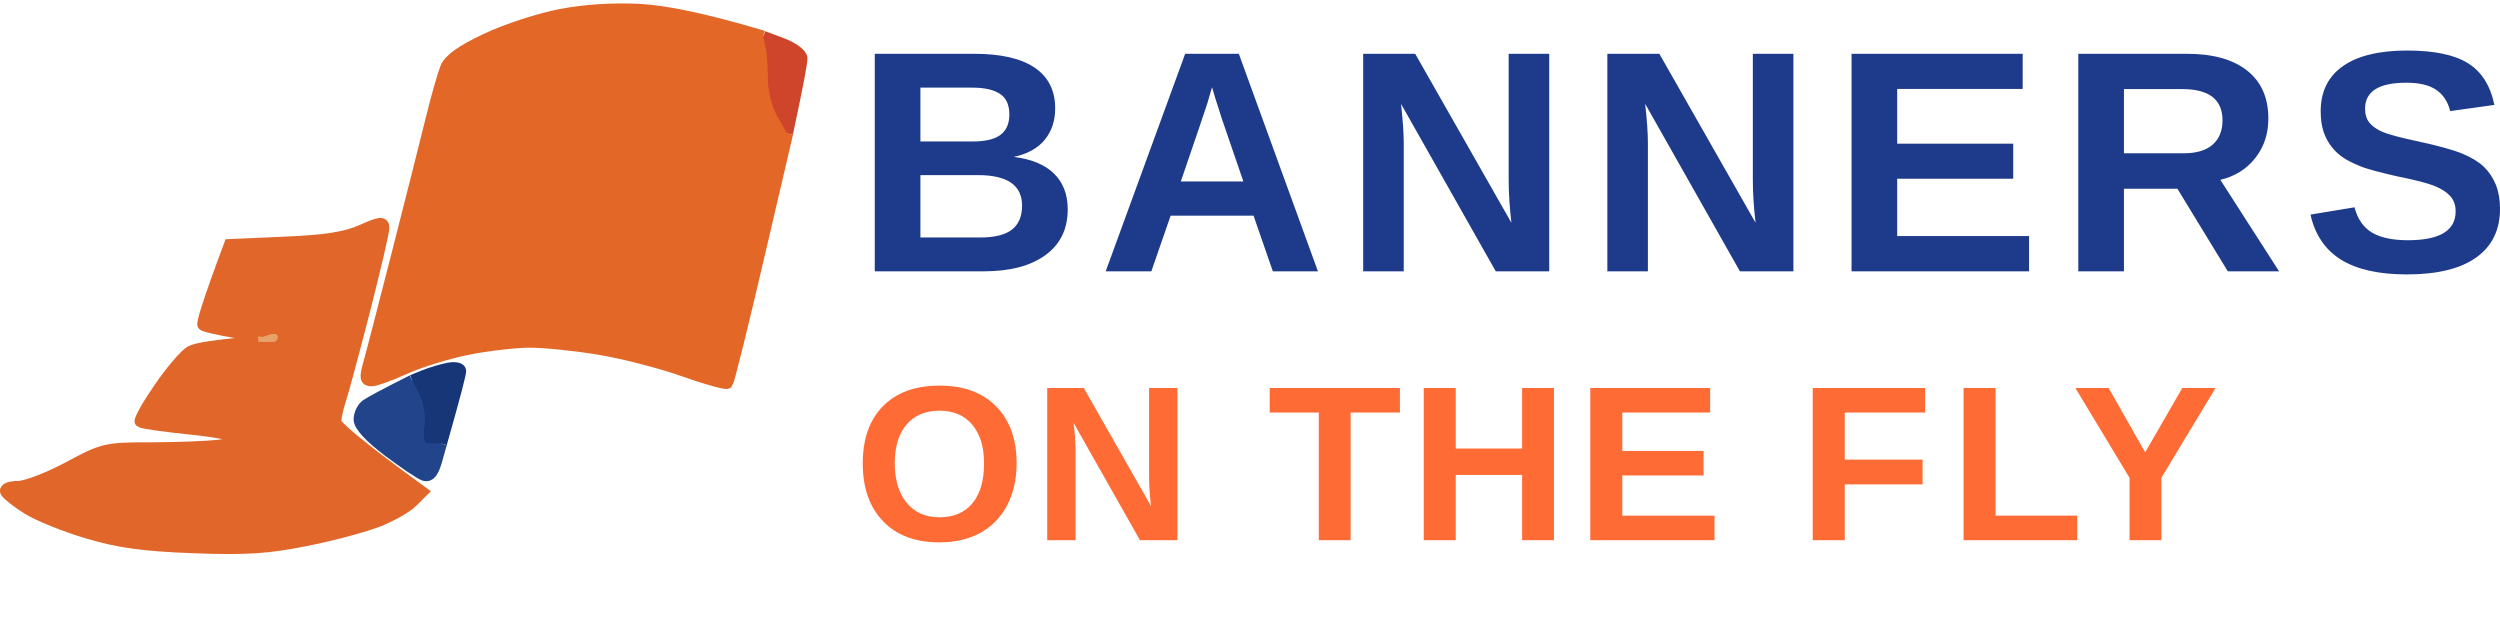
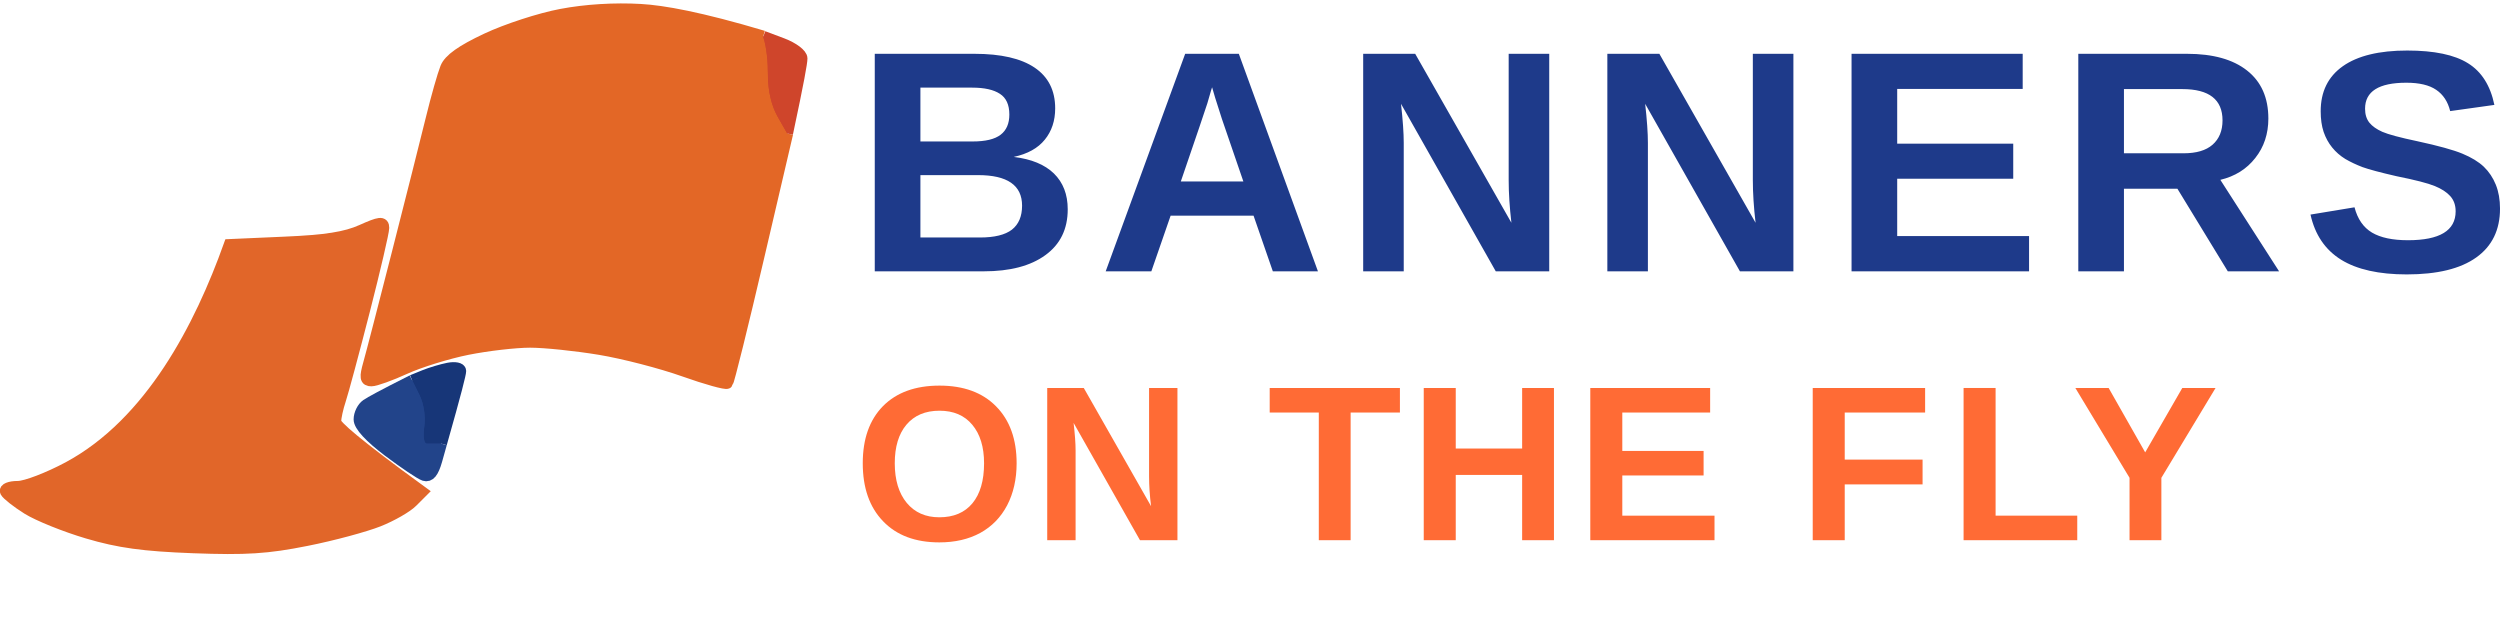
<svg xmlns="http://www.w3.org/2000/svg" id="Layer_1" data-name="Layer 1" viewBox="0 0 214.78 53.57">
  <defs>
    <style>
      .cls-1 {
        stroke: #cf452b;
      }

      .cls-1, .cls-2, .cls-3, .cls-4, .cls-5, .cls-6 {
        fill: none;
      }

      .cls-2 {
        stroke: #e6a269;
      }

      .cls-7 {
        fill: #e16629;
      }

      .cls-7, .cls-8, .cls-9, .cls-10, .cls-11, .cls-12 {
        fill-rule: evenodd;
      }

      .cls-3 {
        stroke: #e16629;
      }

      .cls-4 {
        stroke: #e36726;
      }

      .cls-13 {
        fill: #ff6b35;
        font-size: 19.02px;
      }

      .cls-13, .cls-14 {
        font-family: Arial-BoldMT, Arial;
        font-weight: 700;
        isolation: isolate;
      }

      .cls-14 {
        fill: #1e3a8a;
        font-size: 27.17px;
        letter-spacing: .05em;
      }

      .cls-8 {
        fill: #173678;
      }

      .cls-9 {
        fill: #22448a;
      }

      .cls-10 {
        fill: #cf452b;
      }

      .cls-5 {
        stroke: #22448a;
      }

      .cls-11 {
        fill: #e6a269;
      }

      .cls-15 {
        letter-spacing: -.06em;
      }

      .cls-12 {
        fill: #e36726;
      }

      .cls-6 {
        stroke: #173678;
      }

      .cls-16 {
        letter-spacing: .02em;
      }

      .cls-17 {
        letter-spacing: .03em;
      }
    </style>
  </defs>
  <path class="cls-4" d="M67.64,11.47h0s-1.12,4.78-2.48,10.61-2.57,10.71-2.68,10.82-1.78-.35-3.72-1.04-5.18-1.53-7.23-1.87-4.74-.62-5.99-.62-3.67.28-5.37.62-4.12,1.09-5.37,1.66-2.55,1.04-2.89,1.04c-.51,0-.55-.25-.21-1.46.23-.8,1.34-5.11,2.48-9.57s2.44-9.61,2.89-11.45,1.01-3.8,1.24-4.37c.29-.73,1.34-1.48,3.51-2.5,1.7-.8,4.58-1.74,6.4-2.08,2.1-.4,4.58-.55,6.82-.42,1.93.11,5.09.67,10.53,2.29" vector-effect="non-scaling-stroke" />
  <path class="cls-1" d="M65.57,3.15h0s.74.28,1.65.62c.92.35,1.65.9,1.65,1.25s-.28,1.94-1.24,6.45" vector-effect="non-scaling-stroke" />
  <path class="cls-1" d="M67.64,11.47h0s-.37-.65-.83-1.46c-.52-.92-.83-2.22-.83-3.54,0-1.14-.1-2.36-.41-3.33" vector-effect="non-scaling-stroke" />
-   <path class="cls-3" d="M22.62,28.95h0s-1.12-.19-2.48-.42-2.57-.51-2.68-.62.35-1.71,2.27-6.87l4.75-.21c3.51-.15,5.23-.42,6.61-1.04,1.56-.7,1.86-.73,1.86-.21,0,.34-.74,3.53-1.65,7.08s-1.84,7.01-2.07,7.7-.41,1.53-.41,1.87,1.67,1.84,7.43,6.03l-.83.83c-.45.46-1.76,1.21-2.89,1.66s-3.92,1.21-6.2,1.66c-3.35.67-5.18.79-9.71.62-4.28-.16-6.39-.45-9.09-1.25-1.93-.57-4.25-1.51-5.16-2.08-.91-.57-1.74-1.23-1.86-1.46-.12-.23.34-.42,1.03-.42s2.64-.75,4.34-1.66c2.99-1.61,3.23-1.66,7.02-1.66,2.16,0,4.76-.1,5.78-.21s1.86-.4,1.86-.62-1.86-.6-4.13-.83-4.23-.51-4.34-.62.63-1.43,1.65-2.91,2.23-2.89,2.68-3.12,1.94-.51,5.78-.83" vector-effect="non-scaling-stroke" />
-   <path class="cls-2" d="M22.2,29.37h.21c.11,0,.21-.1.21-.42" vector-effect="non-scaling-stroke" />
-   <path class="cls-2" d="M22.62,28.95h0s.28-.1.62-.21.62-.02.62.21-.19.42-.41.42h-1.24" vector-effect="non-scaling-stroke" />
+   <path class="cls-3" d="M19.72 21.04 L24.47 20.83 C27.98 20.68 29.7 20.41 31.08 19.79 C32.64 19.09 32.94 19.06 32.94 19.58 C32.94 19.92 32.2 23.11 31.29 26.66 C30.38 30.21 29.45 33.67 29.22 34.36 C28.99 35.05 28.81 35.89 28.81 36.23 C28.81 36.57 30.48 38.07 36.24 42.26 L35.41 43.09 C34.96 43.55 33.65 44.3 32.52 44.75 C31.39 45.2 28.6 45.96 26.32 46.41 C22.97 47.08 21.14 47.2 16.61 47.03 C12.33 46.87 10.22 46.58 7.52 45.78 C5.59 45.21 3.27 44.27 2.36 43.7 C1.45 43.13 0.62 42.47 0.5 42.24 C0.38 42.01 0.84 41.82 1.53 41.82 C2.22 41.82 4.17 41.07 5.87 40.16 C12.98 36.34 17.22 28.04 19.72 21.04Z" vector-effect="non-scaling-stroke" />
  <path class="cls-6" d="M35.42,32.7h0s.46-.19,1.03-.42,1.5-.51,2.07-.62,1.03-.02,1.03.21-.37,1.73-1.65,6.24" vector-effect="non-scaling-stroke" />
  <path class="cls-5" d="M35.42,32.7h0s.28.56.62,1.25c.37.74.54,1.84.41,2.71-.12.83-.03,1.46.21,1.46h1.24" vector-effect="non-scaling-stroke" />
  <path class="cls-5" d="M37.9,38.11h0s-.19.65-.41,1.46c-.29,1.01-.6,1.39-1.03,1.25-.34-.11-1.73-1.05-3.1-2.08-1.58-1.2-2.48-2.17-2.48-2.71,0-.46.28-1.02.62-1.25s1.36-.79,3.92-2.08" vector-effect="non-scaling-stroke" />
  <path class="cls-12" d="M65.57,3.15c.32.97.41,2.19.41,3.33,0,1.32.3,2.61.83,3.54.45.8.83,1.46.83,1.46h0s-1.12,4.78-2.48,10.61-2.57,10.71-2.68,10.82-1.78-.35-3.72-1.04-5.18-1.53-7.23-1.87-4.74-.62-5.99-.62-3.67.28-5.37.62-4.12,1.09-5.37,1.66-2.55,1.04-2.89,1.04c-.51,0-.55-.25-.21-1.46.23-.8,1.34-5.11,2.48-9.57s2.44-9.61,2.89-11.45,1.01-3.8,1.24-4.37c.29-.73,1.34-1.48,3.51-2.5,1.7-.8,4.58-1.74,6.4-2.08,2.1-.4,4.58-.55,6.82-.42,1.93.11,5.09.67,10.53,2.29Z" />
  <path class="cls-10" d="M65.57,3.15h0s.74.28,1.65.62c.92.35,1.65.9,1.65,1.25s-.28,1.94-1.24,6.45h0s-.37-.65-.83-1.46c-.52-.92-.83-2.22-.83-3.54,0-1.14-.1-2.36-.41-3.33Z" />
-   <path class="cls-7" d="M22.2,29.37h1.24c.23,0,.41-.19.41-.42s-.28-.32-.62-.21-.62.21-.62.21h0s-1.12-.19-2.48-.42-2.57-.51-2.68-.62.35-1.71,2.27-6.87l4.75-.21c3.51-.15,5.23-.42,6.61-1.04,1.56-.7,1.86-.73,1.86-.21,0,.34-.74,3.53-1.65,7.08s-1.84,7.01-2.07,7.7-.41,1.53-.41,1.87,1.67,1.84,7.43,6.03l-.83.83c-.45.46-1.76,1.21-2.89,1.66s-3.92,1.21-6.2,1.66c-3.35.67-5.18.79-9.71.62-4.28-.16-6.39-.45-9.09-1.25-1.93-.57-4.25-1.51-5.16-2.08-.91-.57-1.74-1.23-1.86-1.46-.12-.23.34-.42,1.03-.42s2.64-.75,4.34-1.66c2.99-1.61,3.23-1.66,7.02-1.66,2.16,0,4.76-.1,5.78-.21s1.86-.4,1.86-.62-1.86-.6-4.13-.83-4.23-.51-4.34-.62.63-1.43,1.65-2.91,2.23-2.89,2.68-3.12,1.94-.51,5.78-.83Z" />
-   <path class="cls-11" d="M22.2,29.37h.21c.11,0,.21-.1.21-.42h0s.28-.1.62-.21.62-.02.62.21-.19.42-.41.42h-1.24Z" />
+   <path class="cls-7" d="M19.72 21.04 L24.47 20.83 C27.98 20.68 29.7 20.41 31.08 19.79 C32.64 19.09 32.94 19.06 32.94 19.58 C32.94 19.92 32.2 23.11 31.29 26.66 C30.38 30.21 29.45 33.67 29.22 34.36 C28.99 35.05 28.81 35.89 28.81 36.23 C28.81 36.57 30.48 38.07 36.24 42.26 L35.41 43.09 C34.96 43.55 33.65 44.3 32.52 44.75 C31.39 45.2 28.6 45.96 26.32 46.41 C22.97 47.08 21.14 47.2 16.61 47.03 C12.33 46.87 10.22 46.58 7.52 45.78 C5.59 45.21 3.27 44.27 2.36 43.7 C1.45 43.13 0.62 42.47 0.5 42.24 C0.38 42.01 0.84 41.82 1.53 41.82 C2.22 41.82 4.17 41.07 5.87 40.16 C12.98 36.34 17.22 28.04 19.72 21.04Z" />
  <path class="cls-8" d="M37.9,38.11h-1.24c-.24,0-.33-.62-.21-1.46.12-.86-.05-1.96-.41-2.71-.34-.69-.62-1.25-.62-1.25h0s.46-.19,1.03-.42,1.5-.51,2.07-.62,1.03-.02,1.03.21-.37,1.73-1.65,6.24Z" />
  <path class="cls-9" d="M35.42,32.7h0s.28.56.62,1.25c.37.74.54,1.84.41,2.71-.12.83-.03,1.46.21,1.46h1.24s-.19.65-.41,1.46c-.29,1.01-.6,1.39-1.03,1.25-.34-.11-1.73-1.05-3.1-2.08-1.58-1.2-2.48-2.17-2.48-2.71,0-.46.28-1.02.62-1.25s1.36-.79,3.92-2.08Z" />
  <text class="cls-14" transform="translate(73.34 23.31)">
    <tspan x="0" y="0">BANNERS</tspan>
  </text>
  <text class="cls-13" transform="translate(73.34 46.41)">
    <tspan class="cls-17" x="0" y="0">ON THE F</tspan>
    <tspan class="cls-15" x="94.09" y="0">L</tspan>
    <tspan class="cls-16" x="104.63" y="0">Y</tspan>
  </text>
</svg>
